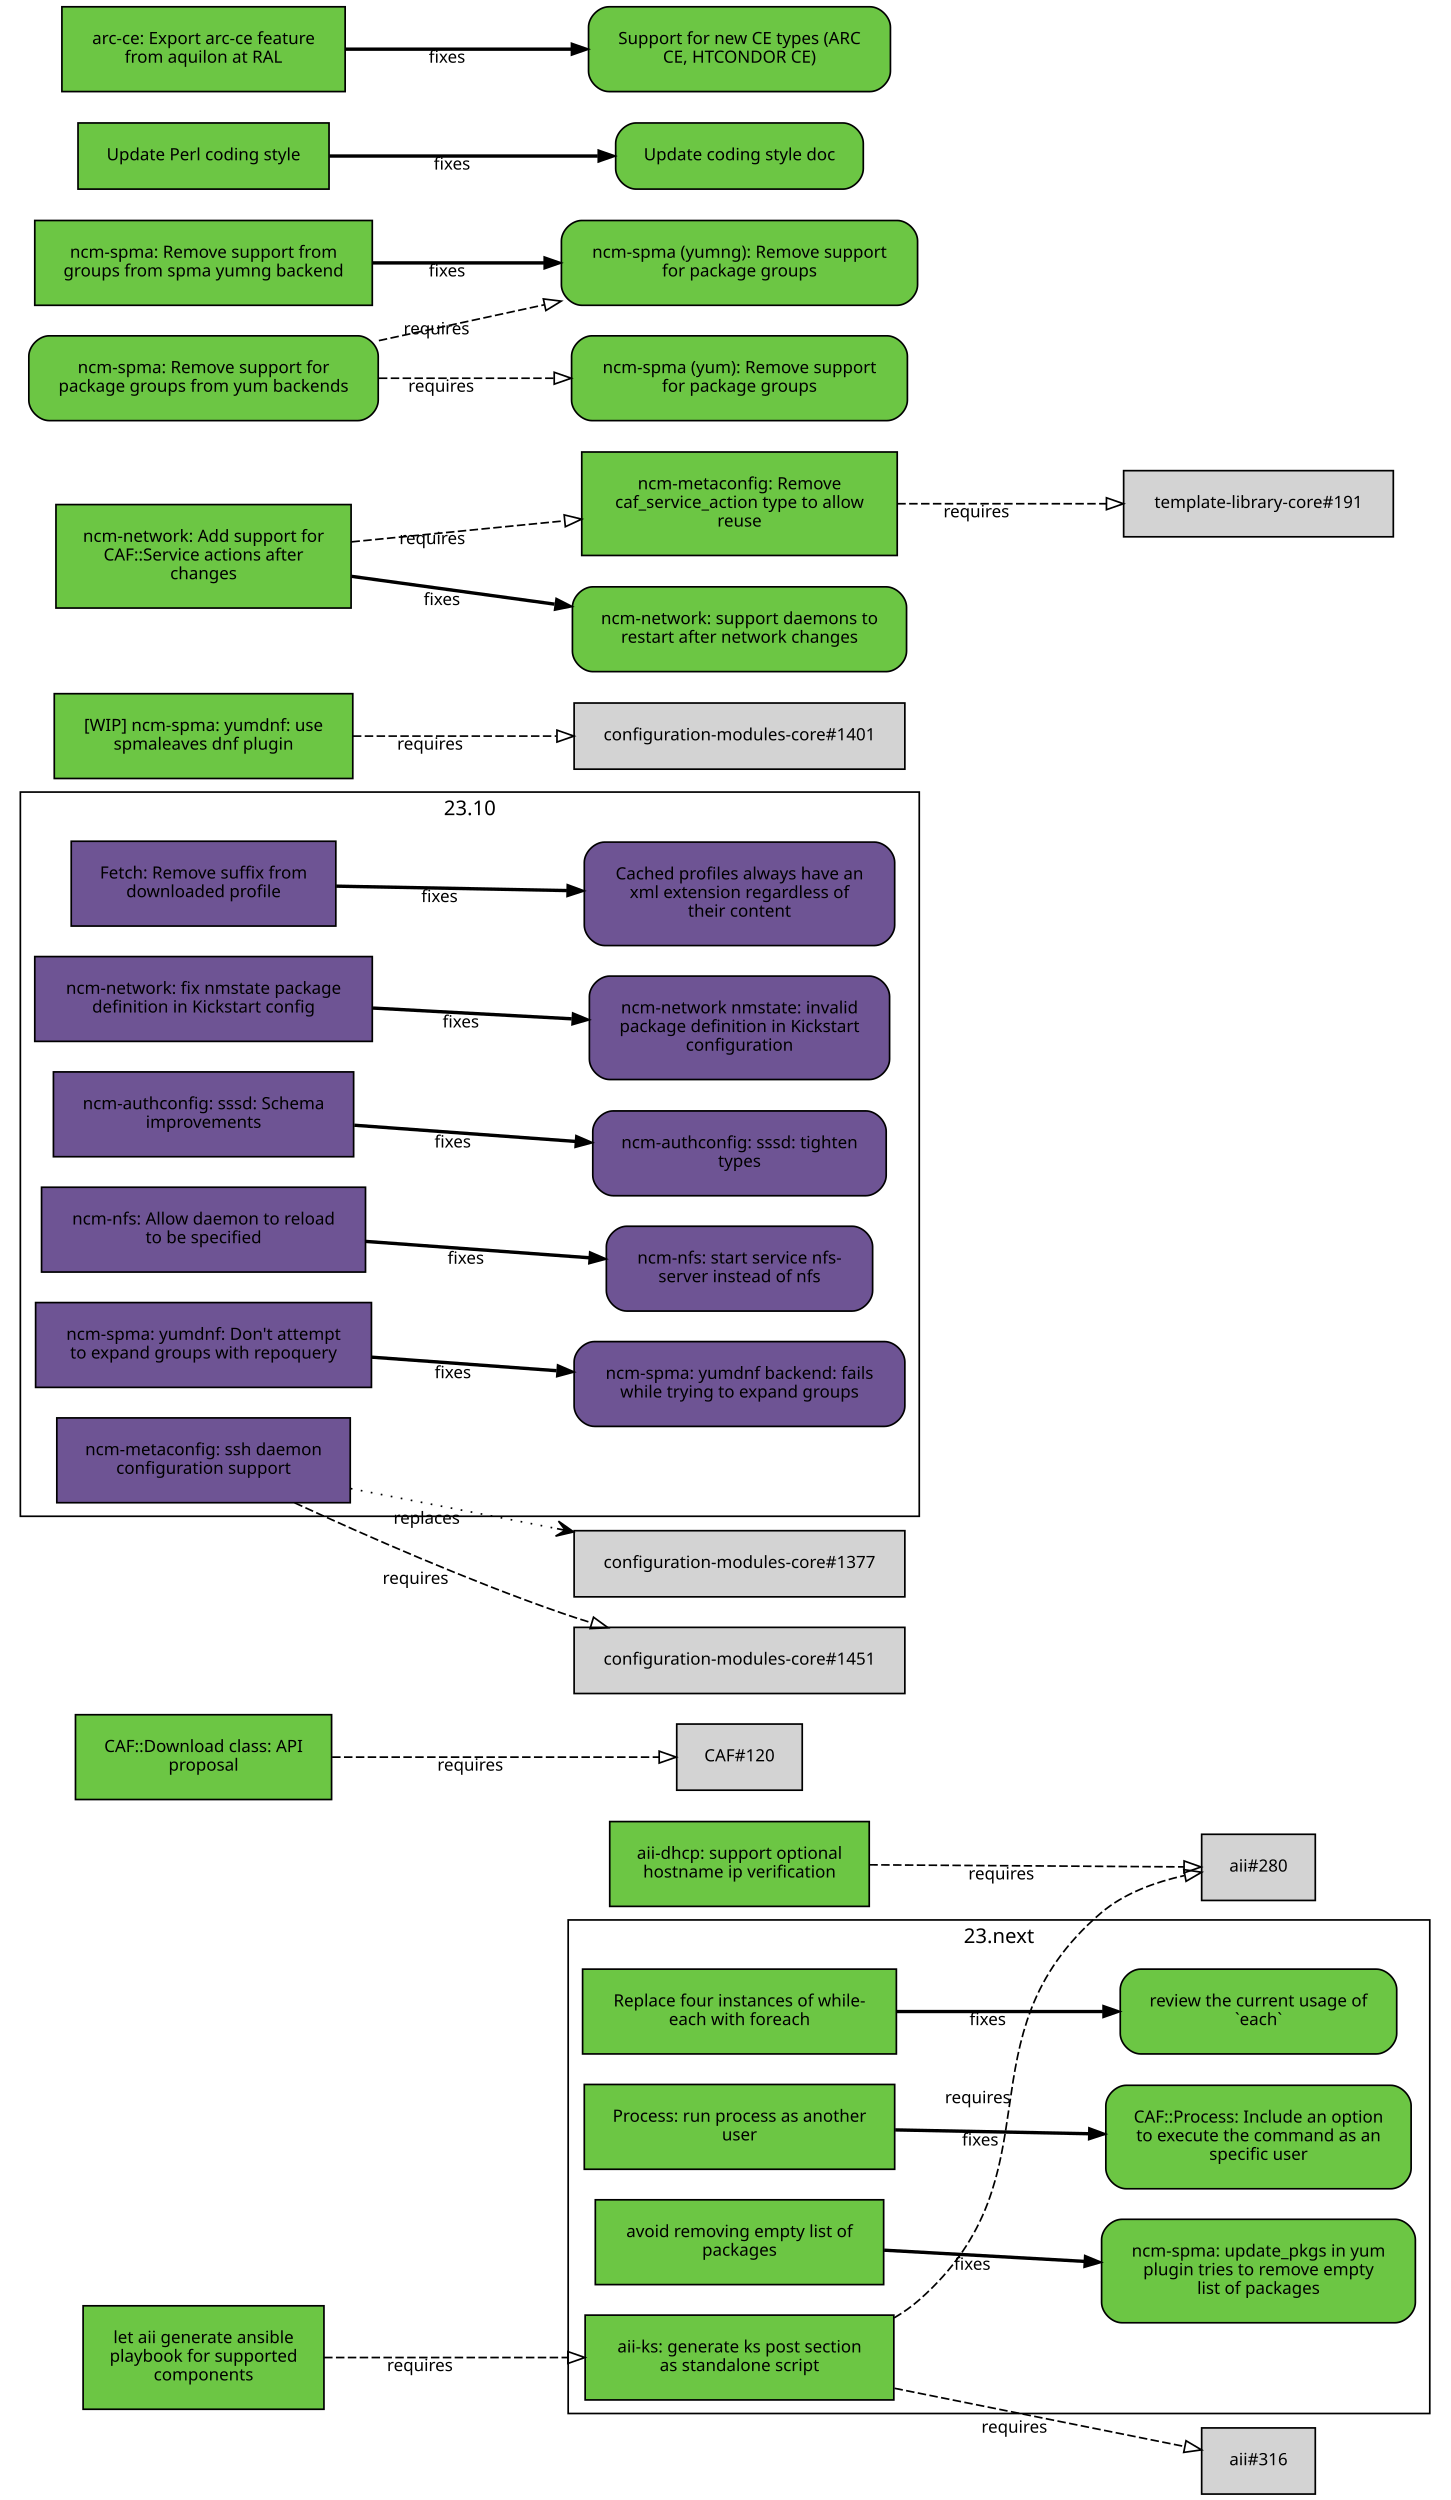
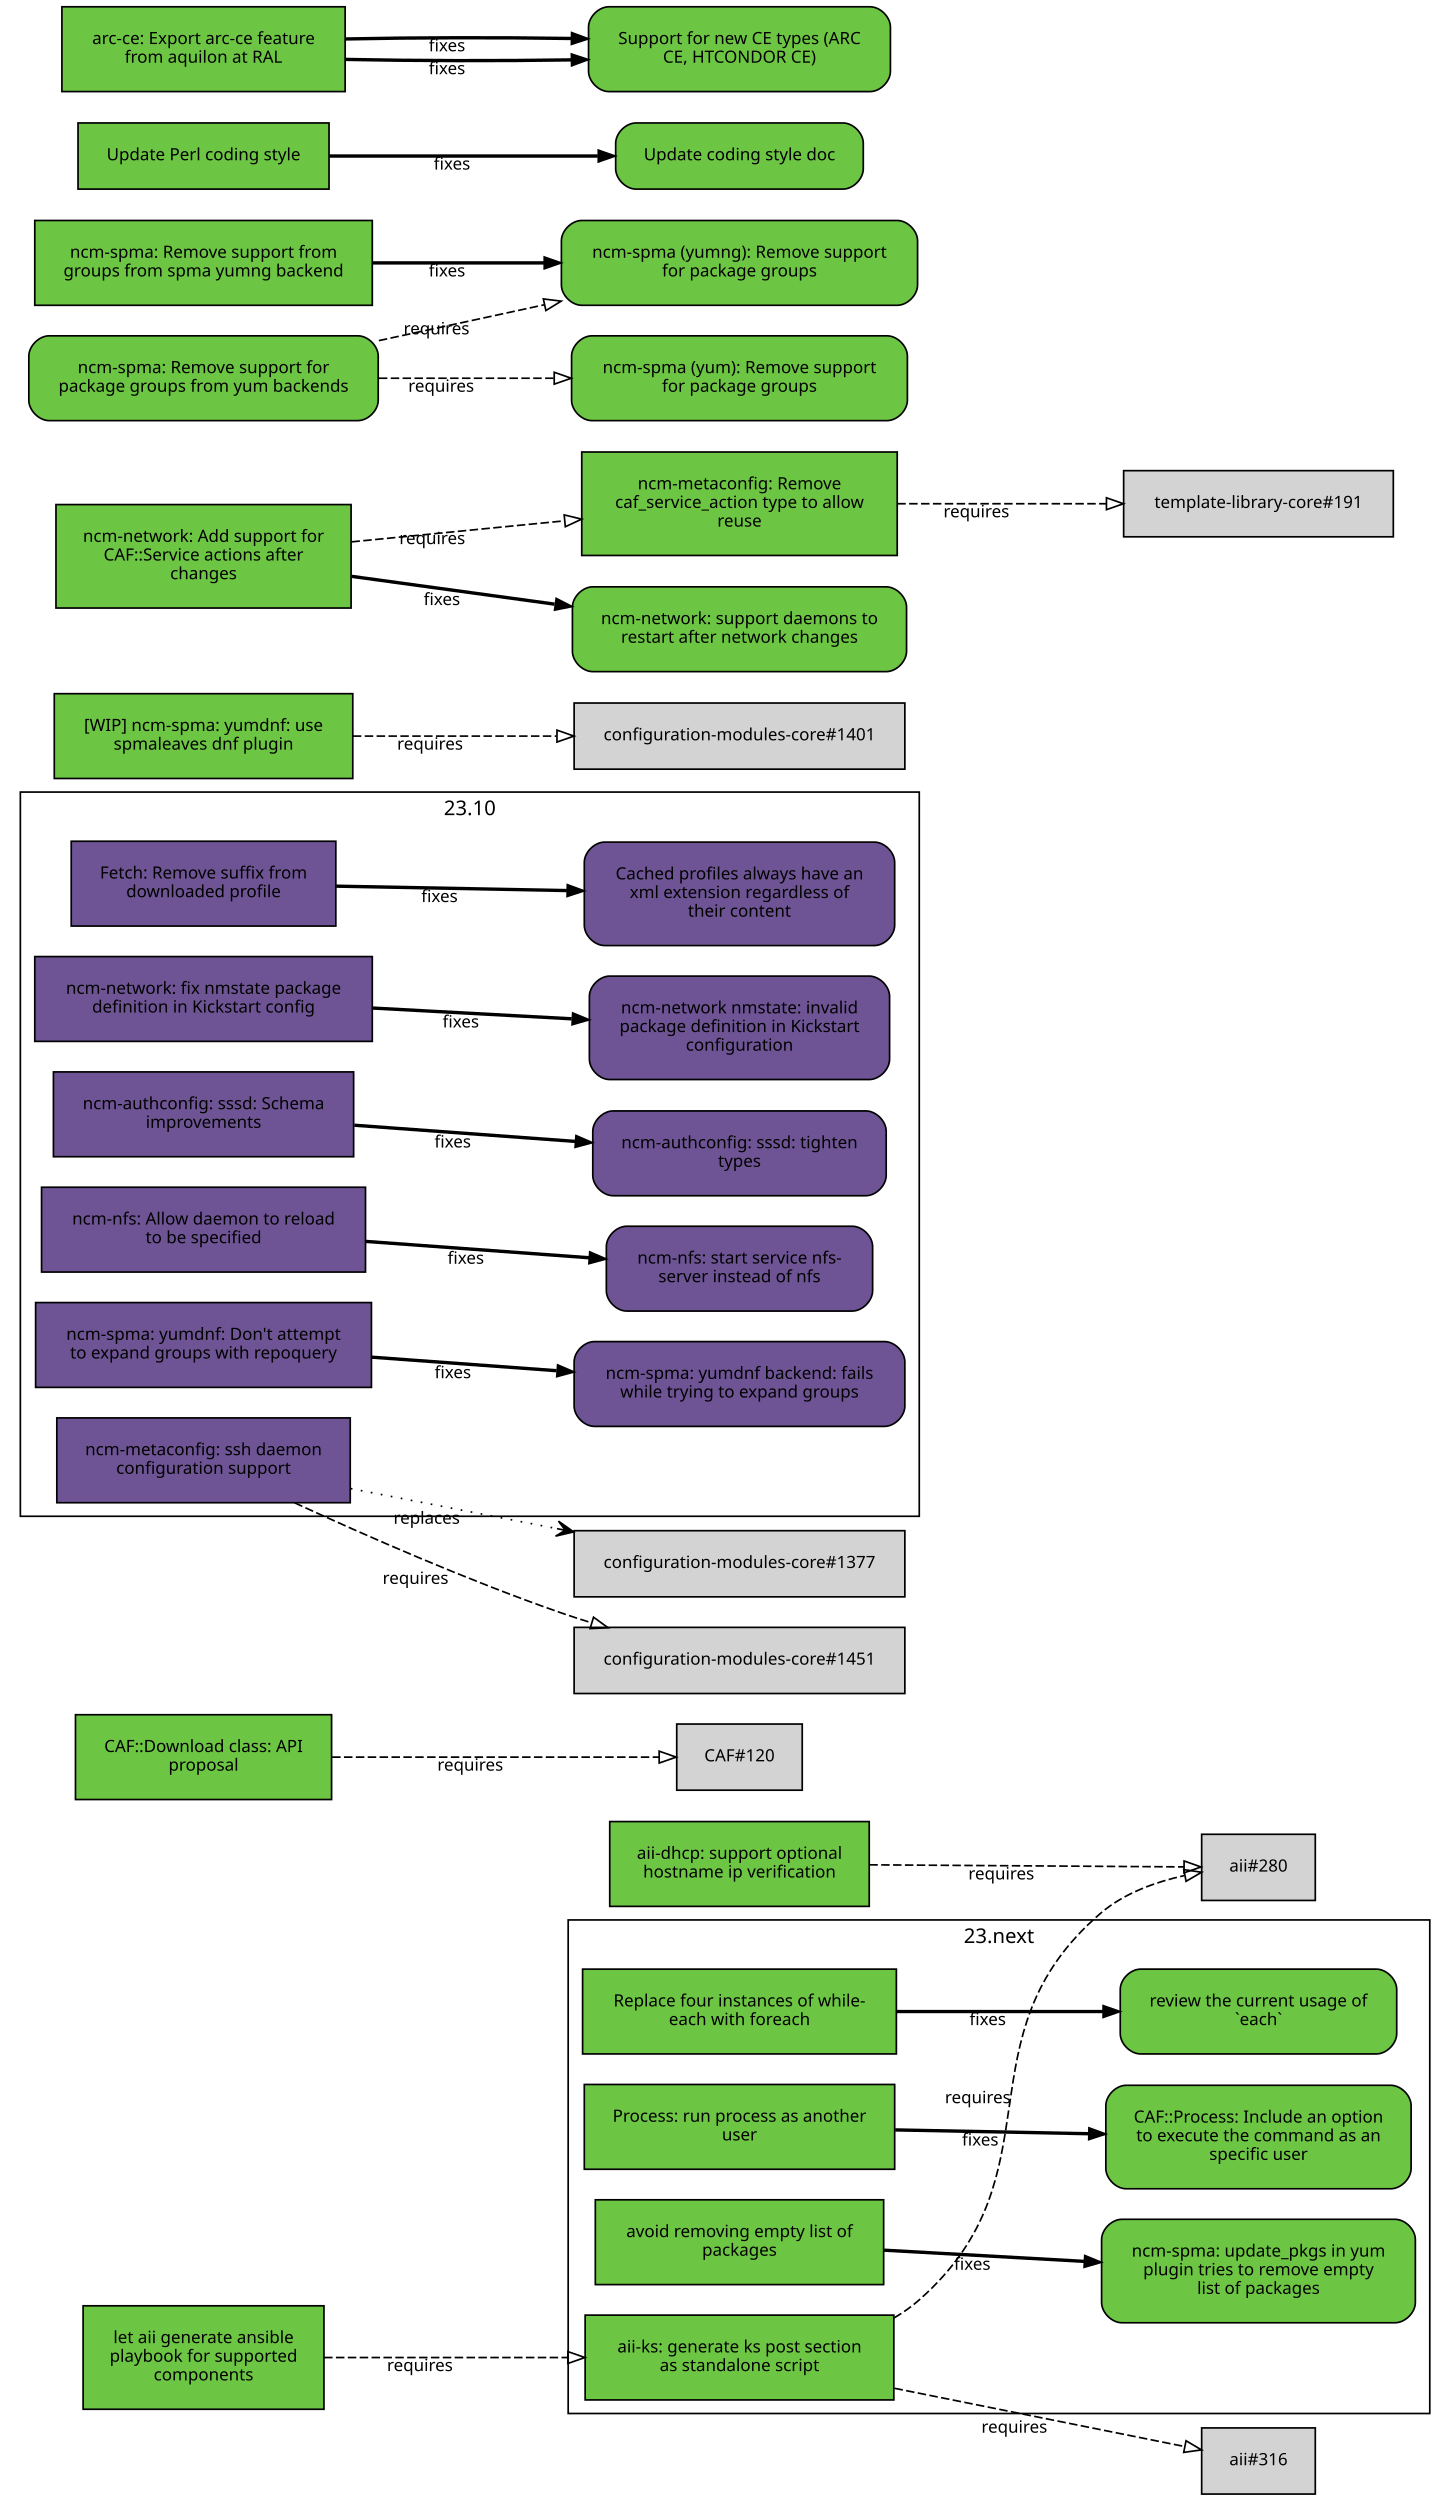
<svg xmlns="http://www.w3.org/2000/svg" xmlns:xlink="http://www.w3.org/1999/xlink" width="855pt" height="1474pt" viewBox="0.00 0.00 855.00 1474.00">
  <g id="graph0" class="graph" transform="scale(1 1) rotate(0) translate(4 1470)">
    <polygon fill="white" stroke="white" points="-4,5 -4,-1470 852,-1470 852,5 -4,5" />
    <g id="clust2" class="cluster">
      <polygon fill="none" stroke="black" points="8,-576 8,-1003 538,-1003 538,-576 8,-576" />
      <text text-anchor="middle" x="273" y="-989.4" font-family="Sans" font-size="12.00">23.10</text>
    </g>
    <g id="clust1" class="cluster">
      <polygon fill="none" stroke="black" points="331,-47 331,-338 839,-338 839,-47 331,-47" />
      <text text-anchor="middle" x="585" y="-324.4" font-family="Sans" font-size="12.00">23.next</text>
    </g>
    <g id="node1" class="node">
      <g id="a_node1">
        <a xlink:href="https://github.com/quattor/aii/pull/328" xlink:title="aii#328 (pull-request)" target="_parent">
          <polygon fill="#6cc644" stroke="black" points="523,-105 341,-105 341,-55 523,-55 523,-105" />
          <text text-anchor="middle" x="432" y="-83" font-family="Sans" font-size="10.00">aii-ks: generate ks post section</text>
          <text text-anchor="middle" x="432" y="-72" font-family="Sans" font-size="10.00">as standalone script</text>
        </a>
      </g>
    </g>
    <g id="node2" class="node">
      <polygon fill="lightgrey" stroke="black" points="771.5,-388.5 704.5,-388.5 704.5,-349.5 771.5,-349.5 771.5,-388.5" />
      <text text-anchor="middle" x="738" y="-366.5" font-family="Sans" font-size="10.00">aii#280</text>
    </g>
    <g id="edge1" class="edge">
      <path fill="none" stroke="black" stroke-dasharray="5,2" d="M523.177,-103.373C528.47,-106.484 533.473,-110.008 538,-114 621.964,-188.027 560.019,-269.143 645,-342 658.709,-353.754 677.321,-360.394 694.218,-364.145" />
      <polygon fill="none" stroke="black" points="693.975,-367.663 704.458,-366.126 695.305,-360.79 693.975,-367.663" />
      <text text-anchor="middle" x="572.527" y="-229.944" font-family="Sans" font-size="10.00">requires</text>
    </g>
    <g id="node3" class="node">
      <polygon fill="lightgrey" stroke="black" points="771.5,-38.5 704.5,-38.5 704.5,0.5 771.5,0.5 771.5,-38.5" />
      <text text-anchor="middle" x="738" y="-16.5" font-family="Sans" font-size="10.00">aii#316</text>
    </g>
    <g id="edge2" class="edge">
      <path fill="none" stroke="black" stroke-dasharray="5,2" d="M523.387,-61.863C580.055,-50.492 650.477,-36.362 694.595,-27.509" />
      <polygon fill="none" stroke="black" points="695.291,-30.939 704.407,-25.54 693.914,-24.076 695.291,-30.939" />
      <text text-anchor="middle" x="594.051" y="-35.671" font-family="Sans" font-size="10.00">requires</text>
    </g>
    <g id="node4" class="node">
      <g id="a_node4">
        <a xlink:href="https://github.com/quattor/aii/pull/331" xlink:title="aii#331 (pull-request)" target="_parent">
          <polygon fill="#6cc644" stroke="black" points="187,-110.5 45,-110.5 45,-49.5 187,-49.5 187,-110.5" />
          <text text-anchor="middle" x="116" y="-88.5" font-family="Sans" font-size="10.00">let aii generate ansible</text>
          <text text-anchor="middle" x="116" y="-77.5" font-family="Sans" font-size="10.00">playbook for supported</text>
          <text text-anchor="middle" x="116" y="-66.5" font-family="Sans" font-size="10.00">components</text>
        </a>
      </g>
    </g>
    <g id="edge3" class="edge">
      <path fill="none" stroke="black" stroke-dasharray="5,2" d="M187.077,-80C229.343,-80 283.883,-80 330.668,-80" />
      <polygon fill="none" stroke="black" points="330.834,-83.5 340.834,-80 330.834,-76.5 330.834,-83.5" />
      <text text-anchor="middle" x="243.574" y="-72" font-family="Sans" font-size="10.00">requires</text>
    </g>
    <g id="node5" class="node">
      <g id="a_node5">
        <a xlink:href="https://github.com/quattor/aii/pull/299" xlink:title="aii#299 (pull-request)" target="_parent">
          <polygon fill="#6cc644" stroke="black" points="508.5,-396 355.5,-396 355.5,-346 508.5,-346 508.5,-396" />
          <text text-anchor="middle" x="432" y="-374" font-family="Sans" font-size="10.00">aii-dhcp: support optional</text>
          <text text-anchor="middle" x="432" y="-363" font-family="Sans" font-size="10.00">hostname ip verification</text>
        </a>
      </g>
    </g>
    <g id="edge4" class="edge">
      <path fill="none" stroke="black" stroke-dasharray="5,2" d="M508.537,-370.503C567.023,-370.118 645.931,-369.599 694.049,-369.283" />
      <polygon fill="none" stroke="black" points="694.146,-372.782 704.123,-369.216 694.1,-365.782 694.146,-372.782" />
      <text text-anchor="middle" x="586.342" y="-361.86" font-family="Sans" font-size="10.00">requires</text>
    </g>
    <g id="node6" class="node">
      <g id="a_node6">
        <a xlink:href="https://github.com/quattor/CAF/pull/277" xlink:title="CAF#277 (pull-request)" target="_parent">
          <polygon fill="#6cc644" stroke="black" points="524.5,-309 339.5,-309 339.5,-259 524.5,-259 524.5,-309" />
          <text text-anchor="middle" x="432" y="-287" font-family="Sans" font-size="10.00">Replace four instances of while-</text>
          <text text-anchor="middle" x="432" y="-276" font-family="Sans" font-size="10.00">each with foreach</text>
        </a>
      </g>
    </g>
    <g id="node7" class="node">
      <g id="a_node7">
        <a xlink:href="https://github.com/quattor/CAF/issues/109" xlink:title="CAF#109 (issue)" target="_parent">
          <path fill="#6cc644" stroke="black" d="M807.5,-309C807.5,-309 668.5,-309 668.5,-309 662.5,-309 656.5,-303 656.5,-297 656.5,-297 656.5,-271 656.5,-271 656.5,-265 662.5,-259 668.5,-259 668.5,-259 807.5,-259 807.5,-259 813.5,-259 819.5,-265 819.5,-271 819.5,-271 819.5,-297 819.5,-297 819.5,-303 813.5,-309 807.5,-309" />
          <text text-anchor="middle" x="738" y="-287" font-family="Sans" font-size="10.00">review the current usage of</text>
          <text text-anchor="middle" x="738" y="-276" font-family="Sans" font-size="10.00">`each`</text>
        </a>
      </g>
    </g>
    <g id="edge5" class="edge">
      <path fill="none" stroke="black" stroke-width="2" d="M524.622,-284C563.139,-284 607.831,-284 646.253,-284" />
      <polygon fill="black" stroke="black" points="646.394,-287.5 656.394,-284 646.394,-280.5 646.394,-287.5" />
      <text text-anchor="middle" x="578.345" y="-276" font-family="Sans" font-size="10.00">fixes</text>
    </g>
    <g id="node8" class="node">
      <g id="a_node8">
        <a xlink:href="https://github.com/quattor/CAF/pull/257" xlink:title="CAF#257 (pull-request)" target="_parent">
          <polygon fill="#6cc644" stroke="black" points="523.5,-241 340.5,-241 340.5,-191 523.5,-191 523.5,-241" />
          <text text-anchor="middle" x="432" y="-219" font-family="Sans" font-size="10.00">Process: run process as another</text>
          <text text-anchor="middle" x="432" y="-208" font-family="Sans" font-size="10.00">user</text>
        </a>
      </g>
    </g>
    <g id="node9" class="node">
      <g id="a_node9">
        <a xlink:href="https://github.com/quattor/CAF/issues/253" xlink:title="CAF#253 (issue)" target="_parent">
          <path fill="#6cc644" stroke="black" d="M816,-240.5C816,-240.5 660,-240.5 660,-240.5 654,-240.5 648,-234.5 648,-228.5 648,-228.5 648,-191.5 648,-191.5 648,-185.5 654,-179.5 660,-179.5 660,-179.5 816,-179.5 816,-179.5 822,-179.5 828,-185.5 828,-191.5 828,-191.5 828,-228.5 828,-228.5 828,-234.5 822,-240.5 816,-240.5" />
          <text text-anchor="middle" x="738" y="-218.5" font-family="Sans" font-size="10.00">CAF::Process: Include an option</text>
          <text text-anchor="middle" x="738" y="-207.5" font-family="Sans" font-size="10.00">to execute the command as an</text>
          <text text-anchor="middle" x="738" y="-196.5" font-family="Sans" font-size="10.00">specific user</text>
        </a>
      </g>
    </g>
    <g id="edge6" class="edge">
      <path fill="none" stroke="black" stroke-width="2" d="M523.798,-214.208C559.701,-213.499 601.072,-212.683 637.762,-211.959" />
      <polygon fill="black" stroke="black" points="638.048,-215.454 647.977,-211.757 637.91,-208.455 638.048,-215.454" />
      <text text-anchor="middle" x="573.947" y="-204.981" font-family="Sans" font-size="10.00">fixes</text>
    </g>
    <g id="node10" class="node">
      <g id="a_node10">
        <a xlink:href="https://github.com/quattor/CAF/pull/110" xlink:title="CAF#110 (pull-request)" target="_parent">
          <polygon fill="#6cc644" stroke="black" points="191.5,-459 40.5,-459 40.5,-409 191.5,-409 191.5,-459" />
          <text text-anchor="middle" x="116" y="-437" font-family="Sans" font-size="10.00">CAF::Download class: API</text>
          <text text-anchor="middle" x="116" y="-426" font-family="Sans" font-size="10.00">proposal</text>
        </a>
      </g>
    </g>
    <g id="node11" class="node">
      <polygon fill="lightgrey" stroke="black" points="469,-453.5 395,-453.5 395,-414.5 469,-414.5 469,-453.5" />
      <text text-anchor="middle" x="432" y="-431.5" font-family="Sans" font-size="10.00">CAF#120</text>
    </g>
    <g id="edge7" class="edge">
      <path fill="none" stroke="black" stroke-dasharray="5,2" d="M191.812,-434C251.718,-434 333.856,-434 384.623,-434" />
      <polygon fill="none" stroke="black" points="384.651,-437.5 394.651,-434 384.651,-430.5 384.651,-437.5" />
      <text text-anchor="middle" x="273.255" y="-426" font-family="Sans" font-size="10.00">requires</text>
    </g>
    <g id="node12" class="node">
      <g id="a_node12">
        <a xlink:href="https://github.com/quattor/CCM/pull/210" xlink:title="CCM#210 (pull-request)" target="_parent">
          <polygon fill="#6e5494" stroke="black" points="194,-974 38,-974 38,-924 194,-924 194,-974" />
          <text text-anchor="middle" x="116" y="-952" font-family="Sans" font-size="10.00">Fetch: Remove suffix from</text>
          <text text-anchor="middle" x="116" y="-941" font-family="Sans" font-size="10.00">downloaded profile</text>
        </a>
      </g>
    </g>
    <g id="node13" class="node">
      <g id="a_node13">
        <a xlink:href="https://github.com/quattor/CCM/issues/204" xlink:title="CCM#204 (issue)" target="_parent">
          <path fill="#6e5494" stroke="black" d="M511.5,-973.5C511.5,-973.5 352.5,-973.5 352.5,-973.5 346.5,-973.5 340.5,-967.5 340.5,-961.5 340.5,-961.5 340.5,-924.5 340.5,-924.5 340.5,-918.5 346.5,-912.5 352.5,-912.5 352.5,-912.5 511.5,-912.5 511.5,-912.5 517.5,-912.5 523.5,-918.5 523.5,-924.5 523.5,-924.5 523.5,-961.5 523.5,-961.5 523.5,-967.5 517.5,-973.5 511.5,-973.5" />
          <text text-anchor="middle" x="432" y="-951.5" font-family="Sans" font-size="10.00">Cached profiles always have an</text>
          <text text-anchor="middle" x="432" y="-940.5" font-family="Sans" font-size="10.00">xml extension regardless of</text>
          <text text-anchor="middle" x="432" y="-929.5" font-family="Sans" font-size="10.00">their content</text>
        </a>
      </g>
    </g>
    <g id="edge8" class="edge">
      <path fill="none" stroke="black" stroke-width="2" d="M194.215,-947.525C235.236,-946.741 286.154,-945.768 330.251,-944.925" />
      <polygon fill="black" stroke="black" points="330.492,-948.421 340.423,-944.731 330.358,-941.423 330.492,-948.421" />
      <text text-anchor="middle" x="255.112" y="-938.132" font-family="Sans" font-size="10.00">fixes</text>
    </g>
    <g id="node14" class="node">
      <g id="a_node14">
        <a xlink:href="https://github.com/quattor/configuration-modules-core/pull/1630" xlink:title="configuration-modules-core#1630 (pull-request)" target="_parent">
          <polygon fill="#6e5494" stroke="black" points="215.5,-906 16.5,-906 16.5,-856 215.5,-856 215.5,-906" />
          <text text-anchor="middle" x="116" y="-884" font-family="Sans" font-size="10.00">ncm-network: fix nmstate package</text>
          <text text-anchor="middle" x="116" y="-873" font-family="Sans" font-size="10.00">definition in Kickstart config</text>
        </a>
      </g>
    </g>
    <g id="node15" class="node">
      <g id="a_node15">
        <a xlink:href="https://github.com/quattor/configuration-modules-core/issues/1629" xlink:title="configuration-modules-core#1629 (issue)" target="_parent">
          <path fill="#6e5494" stroke="black" d="M508.5,-894.5C508.5,-894.5 355.5,-894.5 355.5,-894.5 349.5,-894.5 343.5,-888.5 343.5,-882.5 343.5,-882.5 343.5,-845.5 343.5,-845.5 343.5,-839.5 349.5,-833.5 355.5,-833.5 355.5,-833.5 508.5,-833.5 508.5,-833.5 514.5,-833.5 520.5,-839.5 520.5,-845.5 520.5,-845.5 520.5,-882.5 520.5,-882.5 520.5,-888.5 514.5,-894.5 508.5,-894.5" />
          <text text-anchor="middle" x="432" y="-872.5" font-family="Sans" font-size="10.00">ncm-network nmstate: invalid</text>
          <text text-anchor="middle" x="432" y="-861.5" font-family="Sans" font-size="10.00">package definition in Kickstart</text>
          <text text-anchor="middle" x="432" y="-850.5" font-family="Sans" font-size="10.00">configuration</text>
        </a>
      </g>
    </g>
    <g id="edge9" class="edge">
      <path fill="none" stroke="black" stroke-width="2" d="M215.921,-875.644C253.303,-873.621 295.798,-871.32 333.087,-869.301" />
      <polygon fill="black" stroke="black" points="333.662,-872.775 343.458,-868.74 333.283,-865.785 333.662,-872.775" />
      <text text-anchor="middle" x="267.683" y="-864.192" font-family="Sans" font-size="10.00">fixes</text>
    </g>
    <g id="node16" class="node">
      <g id="a_node16">
        <a xlink:href="https://github.com/quattor/configuration-modules-core/pull/1622" xlink:title="configuration-modules-core#1622 (pull-request)" target="_parent">
          <polygon fill="#6e5494" stroke="black" points="204.5,-838 27.5,-838 27.5,-788 204.5,-788 204.5,-838" />
          <text text-anchor="middle" x="116" y="-816" font-family="Sans" font-size="10.00">ncm-authconfig: sssd: Schema</text>
          <text text-anchor="middle" x="116" y="-805" font-family="Sans" font-size="10.00">improvements</text>
        </a>
      </g>
    </g>
    <g id="node17" class="node">
      <g id="a_node17">
        <a xlink:href="https://github.com/quattor/configuration-modules-core/issues/1471" xlink:title="configuration-modules-core#1471 (issue)" target="_parent">
          <path fill="#6e5494" stroke="black" d="M506.5,-815C506.5,-815 357.5,-815 357.5,-815 351.5,-815 345.5,-809 345.5,-803 345.5,-803 345.5,-777 345.5,-777 345.5,-771 351.5,-765 357.5,-765 357.5,-765 506.5,-765 506.5,-765 512.5,-765 518.5,-771 518.5,-777 518.5,-777 518.5,-803 518.5,-803 518.5,-809 512.5,-815 506.5,-815" />
          <text text-anchor="middle" x="432" y="-793" font-family="Sans" font-size="10.00">ncm-authconfig: sssd: tighten</text>
          <text text-anchor="middle" x="432" y="-782" font-family="Sans" font-size="10.00">types</text>
        </a>
      </g>
    </g>
    <g id="edge10" class="edge">
      <path fill="none" stroke="black" stroke-width="2" d="M204.884,-806.563C245.446,-803.592 293.697,-800.057 335.189,-797.018" />
      <polygon fill="black" stroke="black" points="335.589,-800.498 345.307,-796.277 335.078,-793.517 335.589,-800.498" />
      <text text-anchor="middle" x="262.92" y="-793.433" font-family="Sans" font-size="10.00">fixes</text>
    </g>
    <g id="node18" class="node">
      <g id="a_node18">
        <a xlink:href="https://github.com/quattor/configuration-modules-core/pull/1621" xlink:title="configuration-modules-core#1621 (pull-request)" target="_parent">
          <polygon fill="#6e5494" stroke="black" points="211.5,-770 20.5,-770 20.5,-720 211.5,-720 211.5,-770" />
          <text text-anchor="middle" x="116" y="-748" font-family="Sans" font-size="10.00">ncm-nfs: Allow daemon to reload</text>
          <text text-anchor="middle" x="116" y="-737" font-family="Sans" font-size="10.00">to be specified</text>
        </a>
      </g>
    </g>
    <g id="node19" class="node">
      <g id="a_node19">
        <a xlink:href="https://github.com/quattor/configuration-modules-core/issues/1618" xlink:title="configuration-modules-core#1618 (issue)" target="_parent">
          <path fill="#6e5494" stroke="black" d="M498.5,-747C498.5,-747 365.5,-747 365.5,-747 359.5,-747 353.5,-741 353.5,-735 353.5,-735 353.5,-709 353.5,-709 353.5,-703 359.5,-697 365.5,-697 365.5,-697 498.5,-697 498.5,-697 504.5,-697 510.5,-703 510.5,-709 510.5,-709 510.5,-735 510.5,-735 510.5,-741 504.5,-747 498.5,-747" />
          <text text-anchor="middle" x="432" y="-725" font-family="Sans" font-size="10.00">ncm-nfs: start service nfs-</text>
          <text text-anchor="middle" x="432" y="-714" font-family="Sans" font-size="10.00">server instead of nfs</text>
        </a>
      </g>
    </g>
    <g id="edge11" class="edge">
      <path fill="none" stroke="black" stroke-width="2" d="M211.636,-738.068C253.508,-735.001 302.447,-731.416 343.464,-728.412" />
      <polygon fill="black" stroke="black" points="343.722,-731.902 353.439,-727.681 343.21,-724.921 343.722,-731.902" />
      <text text-anchor="middle" x="270.635" y="-724.868" font-family="Sans" font-size="10.00">fixes</text>
    </g>
    <g id="node20" class="node">
      <g id="a_node20">
        <a xlink:href="https://github.com/quattor/configuration-modules-core/pull/1620" xlink:title="configuration-modules-core#1620 (pull-request)" target="_parent">
          <polygon fill="#6e5494" stroke="black" points="215,-702 17,-702 17,-652 215,-652 215,-702" />
          <text text-anchor="middle" x="116" y="-680" font-family="Sans" font-size="10.00">ncm-spma: yumdnf: Don't attempt</text>
          <text text-anchor="middle" x="116" y="-669" font-family="Sans" font-size="10.00">to expand groups with repoquery</text>
        </a>
      </g>
    </g>
    <g id="node21" class="node">
      <g id="a_node21">
        <a xlink:href="https://github.com/quattor/configuration-modules-core/issues/1524" xlink:title="configuration-modules-core#1524 (issue)" target="_parent">
          <path fill="#6e5494" stroke="black" d="M517.5,-679C517.5,-679 346.5,-679 346.5,-679 340.5,-679 334.5,-673 334.5,-667 334.5,-667 334.5,-641 334.5,-641 334.5,-635 340.5,-629 346.5,-629 346.5,-629 517.5,-629 517.5,-629 523.5,-629 529.5,-635 529.5,-641 529.5,-641 529.5,-667 529.5,-667 529.5,-673 523.5,-679 517.5,-679" />
          <text text-anchor="middle" x="432" y="-657" font-family="Sans" font-size="10.00">ncm-spma: yumdnf backend: fails</text>
          <text text-anchor="middle" x="432" y="-646" font-family="Sans" font-size="10.00">while trying to expand groups</text>
        </a>
      </g>
    </g>
    <g id="edge12" class="edge">
      <path fill="none" stroke="black" stroke-width="2" d="M215.06,-669.817C249.699,-667.28 288.815,-664.415 324.146,-661.827" />
      <polygon fill="black" stroke="black" points="324.773,-665.29 334.491,-661.069 324.262,-658.309 324.773,-665.29" />
      <text text-anchor="middle" x="262.99" y="-657.428" font-family="Sans" font-size="10.00">fixes</text>
    </g>
    <g id="node22" class="node">
      <g id="a_node22">
        <a xlink:href="https://github.com/quattor/configuration-modules-core/pull/1554" xlink:title="configuration-modules-core#1554 (pull-request)" target="_parent">
          <polygon fill="#6cc644" stroke="black" points="517,-173 347,-173 347,-123 517,-123 517,-173" />
          <text text-anchor="middle" x="432" y="-151" font-family="Sans" font-size="10.00">avoid removing empty list of</text>
          <text text-anchor="middle" x="432" y="-140" font-family="Sans" font-size="10.00">packages</text>
        </a>
      </g>
    </g>
    <g id="node23" class="node">
      <g id="a_node23">
        <a xlink:href="https://github.com/quattor/configuration-modules-core/issues/1553" xlink:title="configuration-modules-core#1553 (issue)" target="_parent">
          <path fill="#6cc644" stroke="black" d="M818.5,-161.5C818.5,-161.5 657.5,-161.5 657.5,-161.5 651.5,-161.5 645.5,-155.5 645.5,-149.5 645.5,-149.5 645.5,-112.5 645.5,-112.5 645.5,-106.5 651.5,-100.5 657.5,-100.5 657.5,-100.5 818.5,-100.5 818.5,-100.5 824.5,-100.5 830.5,-106.5 830.5,-112.5 830.5,-112.5 830.5,-149.5 830.5,-149.5 830.5,-155.5 824.5,-161.5 818.5,-161.5" />
          <text text-anchor="middle" x="738" y="-139.5" font-family="Sans" font-size="10.00">ncm-spma: update_pkgs in yum</text>
          <text text-anchor="middle" x="738" y="-128.5" font-family="Sans" font-size="10.00">plugin tries to remove empty</text>
          <text text-anchor="middle" x="738" y="-117.5" font-family="Sans" font-size="10.00">list of packages</text>
        </a>
      </g>
    </g>
    <g id="edge13" class="edge">
      <path fill="none" stroke="black" stroke-width="2" d="M517.277,-143.287C553.812,-141.244 596.909,-138.834 635.213,-136.692" />
      <polygon fill="black" stroke="black" points="635.57,-140.178 645.359,-136.125 635.179,-133.189 635.57,-140.178" />
      <text text-anchor="middle" x="569.248" y="-131.71" font-family="Sans" font-size="10.00">fixes</text>
    </g>
    <g id="node24" class="node">
      <g id="a_node24">
        <a xlink:href="https://github.com/quattor/configuration-modules-core/pull/1452" xlink:title="configuration-modules-core#1452 (pull-request)" target="_parent">
          <polygon fill="#6e5494" stroke="black" points="202.5,-634 29.5,-634 29.5,-584 202.5,-584 202.5,-634" />
          <text text-anchor="middle" x="116" y="-612" font-family="Sans" font-size="10.00">ncm-metaconfig: ssh daemon</text>
          <text text-anchor="middle" x="116" y="-601" font-family="Sans" font-size="10.00">configuration support</text>
        </a>
      </g>
    </g>
    <g id="node25" class="node">
      <polygon fill="lightgrey" stroke="black" points="529.5,-567.5 334.5,-567.5 334.5,-528.5 529.5,-528.5 529.5,-567.5" />
      <text text-anchor="middle" x="432" y="-545.5" font-family="Sans" font-size="10.00">configuration-modules-core#1377</text>
    </g>
    <g id="edge14" class="edge">
      <path fill="none" stroke="black" stroke-dasharray="1,5" d="M202.802,-592.331C240.298,-585.047 284.669,-576.427 324.269,-568.734" />
      <polygon fill="black" stroke="black" points="334.228,-566.8 325.269,-573.124 329.319,-567.753 324.411,-568.707 324.411,-568.707 324.411,-568.707 329.319,-567.753 323.553,-564.289 334.228,-566.8 334.228,-566.8" />
      <text text-anchor="middle" x="247.583" y="-571.552" font-family="Sans" font-size="10.00">replaces</text>
    </g>
    <g id="node26" class="node">
      <polygon fill="lightgrey" stroke="black" points="529.5,-510.5 334.5,-510.5 334.5,-471.5 529.5,-471.5 529.5,-510.5" />
      <text text-anchor="middle" x="432" y="-488.5" font-family="Sans" font-size="10.00">configuration-modules-core#1451</text>
    </g>
    <g id="edge15" class="edge">
      <path fill="none" stroke="black" stroke-dasharray="5,2" d="M169.693,-583.943C211.678,-564.586 272.288,-537.982 327,-519 332.797,-516.989 338.816,-515.033 344.905,-513.152" />
      <polygon fill="none" stroke="black" points="345.944,-516.495 354.51,-510.26 343.926,-509.792 345.944,-516.495" />
      <text text-anchor="middle" x="240.995" y="-536.113" font-family="Sans" font-size="10.00">requires</text>
    </g>
    <g id="node27" class="node">
      <g id="a_node27">
        <a xlink:href="https://github.com/quattor/configuration-modules-core/pull/1507" xlink:title="configuration-modules-core#1507 (pull-request)" target="_parent">
          <polygon fill="#6cc644" stroke="black" points="204,-1061 28,-1061 28,-1011 204,-1011 204,-1061" />
          <text text-anchor="middle" x="116" y="-1039" font-family="Sans" font-size="10.00">[WIP] ncm-spma: yumdnf: use</text>
          <text text-anchor="middle" x="116" y="-1028" font-family="Sans" font-size="10.00">spmaleaves dnf plugin</text>
        </a>
      </g>
    </g>
    <g id="node28" class="node">
      <polygon fill="lightgrey" stroke="black" points="529.5,-1055.5 334.5,-1055.5 334.5,-1016.5 529.5,-1016.5 529.5,-1055.5" />
      <text text-anchor="middle" x="432" y="-1033.5" font-family="Sans" font-size="10.00">configuration-modules-core#1401</text>
    </g>
    <g id="edge16" class="edge">
      <path fill="none" stroke="black" stroke-dasharray="5,2" d="M204.05,-1036C241.203,-1036 284.927,-1036 324.027,-1036" />
      <polygon fill="none" stroke="black" points="324.391,-1039.5 334.391,-1036 324.391,-1032.5 324.391,-1039.5" />
      <text text-anchor="middle" x="249.549" y="-1028" font-family="Sans" font-size="10.00">requires</text>
    </g>
    <g id="node29" class="node">
      <g id="a_node29">
        <a xlink:href="https://github.com/quattor/configuration-modules-core/pull/1336" xlink:title="configuration-modules-core#1336 (pull-request)" target="_parent">
          <polygon fill="#6cc644" stroke="black" points="203,-1172.5 29,-1172.5 29,-1111.5 203,-1111.5 203,-1172.5" />
          <text text-anchor="middle" x="116" y="-1150.5" font-family="Sans" font-size="10.00">ncm-network: Add support for</text>
          <text text-anchor="middle" x="116" y="-1139.5" font-family="Sans" font-size="10.00">CAF::Service actions after</text>
          <text text-anchor="middle" x="116" y="-1128.5" font-family="Sans" font-size="10.00">changes</text>
        </a>
      </g>
    </g>
    <g id="node30" class="node">
      <g id="a_node30">
        <a xlink:href="https://github.com/quattor/configuration-modules-core/pull/1335" xlink:title="configuration-modules-core#1335 (pull-request)" target="_parent">
          <polygon fill="#6cc644" stroke="black" points="525,-1203.5 339,-1203.5 339,-1142.5 525,-1142.5 525,-1203.5" />
          <text text-anchor="middle" x="432" y="-1181.5" font-family="Sans" font-size="10.00">ncm-metaconfig: Remove</text>
          <text text-anchor="middle" x="432" y="-1170.5" font-family="Sans" font-size="10.00">caf_service_action type to allow</text>
          <text text-anchor="middle" x="432" y="-1159.5" font-family="Sans" font-size="10.00">reuse</text>
        </a>
      </g>
    </g>
    <g id="edge17" class="edge">
      <path fill="none" stroke="black" stroke-dasharray="5,2" d="M203.217,-1150.51C242.047,-1154.35 288.184,-1158.9 328.746,-1162.9" />
      <polygon fill="none" stroke="black" points="328.636,-1166.41 338.931,-1163.91 329.323,-1159.44 328.636,-1166.41" />
      <text text-anchor="middle" x="250.868" y="-1149.19" font-family="Sans" font-size="10.00">requires</text>
    </g>
    <g id="node31" class="node">
      <g id="a_node31">
        <a xlink:href="https://github.com/quattor/configuration-modules-core/issues/1071" xlink:title="configuration-modules-core#1071 (issue)" target="_parent">
          <path fill="#6cc644" stroke="black" d="M518.5,-1124C518.5,-1124 345.5,-1124 345.5,-1124 339.5,-1124 333.5,-1118 333.5,-1112 333.5,-1112 333.5,-1086 333.5,-1086 333.5,-1080 339.5,-1074 345.5,-1074 345.5,-1074 518.5,-1074 518.5,-1074 524.5,-1074 530.5,-1080 530.5,-1086 530.5,-1086 530.5,-1112 530.5,-1112 530.5,-1118 524.5,-1124 518.5,-1124" />
          <text text-anchor="middle" x="432" y="-1102" font-family="Sans" font-size="10.00">ncm-network: support daemons to</text>
          <text text-anchor="middle" x="432" y="-1091" font-family="Sans" font-size="10.00">restart after network changes</text>
        </a>
      </g>
    </g>
    <g id="edge18" class="edge">
      <path fill="none" stroke="black" stroke-width="2" d="M203.217,-1130.19C240.216,-1125.13 283.848,-1119.15 322.972,-1113.79" />
      <polygon fill="black" stroke="black" points="323.912,-1117.2 333.344,-1112.37 322.962,-1110.26 323.912,-1117.2" />
      <text text-anchor="middle" x="256.527" y="-1113.25" font-family="Sans" font-size="10.00">fixes</text>
    </g>
    <g id="node32" class="node">
      <polygon fill="lightgrey" stroke="black" points="817.5,-1192.5 658.5,-1192.5 658.5,-1153.5 817.5,-1153.5 817.5,-1192.5" />
      <text text-anchor="middle" x="738" y="-1170.5" font-family="Sans" font-size="10.00">template-library-core#191</text>
    </g>
    <g id="edge19" class="edge">
      <path fill="none" stroke="black" stroke-dasharray="5,2" d="M525.035,-1173C564.097,-1173 609.452,-1173 648.16,-1173" />
      <polygon fill="none" stroke="black" points="648.369,-1176.5 658.369,-1173 648.369,-1169.5 648.369,-1176.5" />
      <text text-anchor="middle" x="571.665" y="-1165" font-family="Sans" font-size="10.00">requires</text>
    </g>
    <g id="node33" class="node">
      <g id="a_node33">
        <a xlink:href="https://github.com/quattor/configuration-modules-core/pull/1148" xlink:title="configuration-modules-core#1148 (pull-request)" target="_parent">
          <polygon fill="#6cc644" stroke="black" points="215.5,-1340 16.5,-1340 16.5,-1290 215.5,-1290 215.5,-1340" />
          <text text-anchor="middle" x="116" y="-1318" font-family="Sans" font-size="10.00">ncm-spma: Remove support from</text>
          <text text-anchor="middle" x="116" y="-1307" font-family="Sans" font-size="10.00">groups from spma yumng backend</text>
        </a>
      </g>
    </g>
    <g id="node34" class="node">
      <g id="a_node34">
        <a xlink:href="https://github.com/quattor/configuration-modules-core/issues/952" xlink:title="configuration-modules-core#952 (issue)" target="_parent">
          <path fill="#6cc644" stroke="black" d="M525,-1340C525,-1340 339,-1340 339,-1340 333,-1340 327,-1334 327,-1328 327,-1328 327,-1302 327,-1302 327,-1296 333,-1290 339,-1290 339,-1290 525,-1290 525,-1290 531,-1290 537,-1296 537,-1302 537,-1302 537,-1328 537,-1328 537,-1334 531,-1340 525,-1340" />
          <text text-anchor="middle" x="432" y="-1318" font-family="Sans" font-size="10.00">ncm-spma (yumng): Remove support</text>
          <text text-anchor="middle" x="432" y="-1307" font-family="Sans" font-size="10.00">for package groups</text>
        </a>
      </g>
    </g>
    <g id="edge20" class="edge">
      <path fill="none" stroke="black" stroke-width="2" d="M215.921,-1315C247.933,-1315 283.695,-1315 316.726,-1315" />
      <polygon fill="black" stroke="black" points="316.883,-1318.5 326.883,-1315 316.882,-1311.5 316.883,-1318.5" />
      <text text-anchor="middle" x="259.546" y="-1307" font-family="Sans" font-size="10.00">fixes</text>
    </g>
    <g id="node35" class="node">
      <g id="a_node35">
        <a xlink:href="https://github.com/quattor/configuration-modules-core/issues/950" xlink:title="configuration-modules-core#950 (issue)" target="_parent">
          <path fill="#6cc644" stroke="black" d="M207,-1272C207,-1272 25,-1272 25,-1272 19,-1272 13,-1266 13,-1260 13,-1260 13,-1234 13,-1234 13,-1228 19,-1222 25,-1222 25,-1222 207,-1222 207,-1222 213,-1222 219,-1228 219,-1234 219,-1234 219,-1260 219,-1260 219,-1266 213,-1272 207,-1272" />
          <text text-anchor="middle" x="116" y="-1250" font-family="Sans" font-size="10.00">ncm-spma: Remove support for</text>
          <text text-anchor="middle" x="116" y="-1239" font-family="Sans" font-size="10.00">package groups from yum backends</text>
        </a>
      </g>
    </g>
    <g id="node36" class="node">
      <g id="a_node36">
        <a xlink:href="https://github.com/quattor/configuration-modules-core/issues/951" xlink:title="configuration-modules-core#951 (issue)" target="_parent">
          <path fill="#6cc644" stroke="black" d="M519,-1272C519,-1272 345,-1272 345,-1272 339,-1272 333,-1266 333,-1260 333,-1260 333,-1234 333,-1234 333,-1228 339,-1222 345,-1222 345,-1222 519,-1222 519,-1222 525,-1222 531,-1228 531,-1234 531,-1234 531,-1260 531,-1260 531,-1266 525,-1272 519,-1272" />
          <text text-anchor="middle" x="432" y="-1250" font-family="Sans" font-size="10.00">ncm-spma (yum): Remove support</text>
          <text text-anchor="middle" x="432" y="-1239" font-family="Sans" font-size="10.00">for package groups</text>
        </a>
      </g>
    </g>
    <g id="edge21" class="edge">
      <path fill="none" stroke="black" stroke-dasharray="5,2" d="M219.381,-1247C252.386,-1247 289.071,-1247 322.502,-1247" />
      <polygon fill="none" stroke="black" points="322.765,-1250.5 332.765,-1247 322.765,-1243.5 322.765,-1250.5" />
      <text text-anchor="middle" x="256.107" y="-1239" font-family="Sans" font-size="10.00">requires</text>
    </g>
    <g id="edge22" class="edge">
      <path fill="none" stroke="black" stroke-dasharray="5,2" d="M219.381,-1269.17C250.602,-1275.93 285.116,-1283.41 317.053,-1290.32" />
      <polygon fill="none" stroke="black" points="316.361,-1293.75 326.876,-1292.45 317.843,-1286.91 316.361,-1293.75" />
      <text text-anchor="middle" x="253.372" y="-1272.86" font-family="Sans" font-size="10.00">requires</text>
    </g>
    <g id="node37" class="node">
      <g id="a_node37">
        <a xlink:href="https://github.com/quattor/quattor.github.com/pull/278" xlink:title="quattor.github.com#278 (pull-request)" target="_parent">
          <polygon fill="#6cc644" stroke="black" points="190,-1397.5 42,-1397.5 42,-1358.5 190,-1358.5 190,-1397.5" />
          <text text-anchor="middle" x="116" y="-1375.5" font-family="Sans" font-size="10.00">Update Perl coding style</text>
        </a>
      </g>
    </g>
    <g id="node38" class="node">
      <g id="a_node38">
        <a xlink:href="https://github.com/quattor/quattor.github.com/issues/215" xlink:title="quattor.github.com#215 (issue)" target="_parent">
          <path fill="#6cc644" stroke="black" d="M493,-1397.5C493,-1397.5 371,-1397.5 371,-1397.5 365,-1397.5 359,-1391.5 359,-1385.5 359,-1385.5 359,-1370.5 359,-1370.5 359,-1364.5 365,-1358.5 371,-1358.5 371,-1358.5 493,-1358.5 493,-1358.5 499,-1358.5 505,-1364.5 505,-1370.5 505,-1370.5 505,-1385.5 505,-1385.5 505,-1391.5 499,-1397.5 493,-1397.5" />
          <text text-anchor="middle" x="432" y="-1375.5" font-family="Sans" font-size="10.00">Update coding style doc</text>
        </a>
      </g>
    </g>
    <g id="edge23" class="edge">
      <path fill="none" stroke="black" stroke-width="2" d="M190.223,-1378C237.595,-1378 299.358,-1378 348.469,-1378" />
      <polygon fill="black" stroke="black" points="348.747,-1381.5 358.747,-1378 348.746,-1374.5 348.747,-1381.5" />
      <text text-anchor="middle" x="262.497" y="-1370" font-family="Sans" font-size="10.00">fixes</text>
    </g>
    <g id="node39" class="node">
      <g id="a_node39">
        <a xlink:href="https://github.com/quattor/template-library-grid/pull/232" xlink:title="template-library-grid#232 (pull-request)" target="_parent">
          <polygon fill="#6cc644" stroke="black" points="199.5,-1466 32.5,-1466 32.5,-1416 199.5,-1416 199.5,-1466" />
          <text text-anchor="middle" x="116" y="-1444" font-family="Sans" font-size="10.00">arc-ce: Export arc-ce feature</text>
          <text text-anchor="middle" x="116" y="-1433" font-family="Sans" font-size="10.00">from aquilon at RAL</text>
        </a>
      </g>
    </g>
    <g id="node40" class="node">
      <g id="a_node40">
        <a xlink:href="https://github.com/quattor/template-library-grid/issues/221" xlink:title="template-library-grid#221 (issue)" target="_parent">
          <path fill="#6cc644" stroke="black" d="M509,-1466C509,-1466 355,-1466 355,-1466 349,-1466 343,-1460 343,-1454 343,-1454 343,-1428 343,-1428 343,-1422 349,-1416 355,-1416 355,-1416 509,-1416 509,-1416 515,-1416 521,-1422 521,-1428 521,-1428 521,-1454 521,-1454 521,-1460 515,-1466 509,-1466" />
          <text text-anchor="middle" x="432" y="-1444" font-family="Sans" font-size="10.00">Support for new CE types (ARC</text>
          <text text-anchor="middle" x="432" y="-1433" font-family="Sans" font-size="10.00">CE, HTCONDOR CE)</text>
        </a>
      </g>
    </g>
    <g id="edge24" class="edge">
-       <path fill="none" stroke="black" stroke-width="2" d="M199.911,-1441C240.702,-1441 290.151,-1441 332.823,-1441" />
-       <polygon fill="black" stroke="black" points="332.947,-1444.5 342.947,-1441 332.947,-1437.5 332.947,-1444.5" />
-       <text text-anchor="middle" x="259.543" y="-1433" font-family="Sans" font-size="10.00">fixes</text>
+       <path fill="none" stroke="black" stroke-width="2" d="M199.911,-1434.97C240.702,-1434.11 290.151,-1434.02 332.823,-1434.69" />
+       <polygon fill="black" stroke="black" points="332.888,-1438.19 342.947,-1434.87 333.01,-1431.19 332.888,-1438.19" />
+       <text text-anchor="middle" x="259.543" y="-1426.25" font-family="Sans" font-size="10.00">fixes</text>
+     </g>
+     <g id="edge25" class="edge">
+       <path fill="none" stroke="black" stroke-width="2" d="M199.911,-1447.03C240.702,-1447.89 290.151,-1447.98 332.823,-1447.31" />
+       <polygon fill="black" stroke="black" points="333.01,-1450.81 342.947,-1447.13 332.888,-1443.81 333.01,-1450.81" />
+       <text text-anchor="middle" x="259.543" y="-1439.75" font-family="Sans" font-size="10.00">fixes</text>
    </g>
  </g>
</svg>
